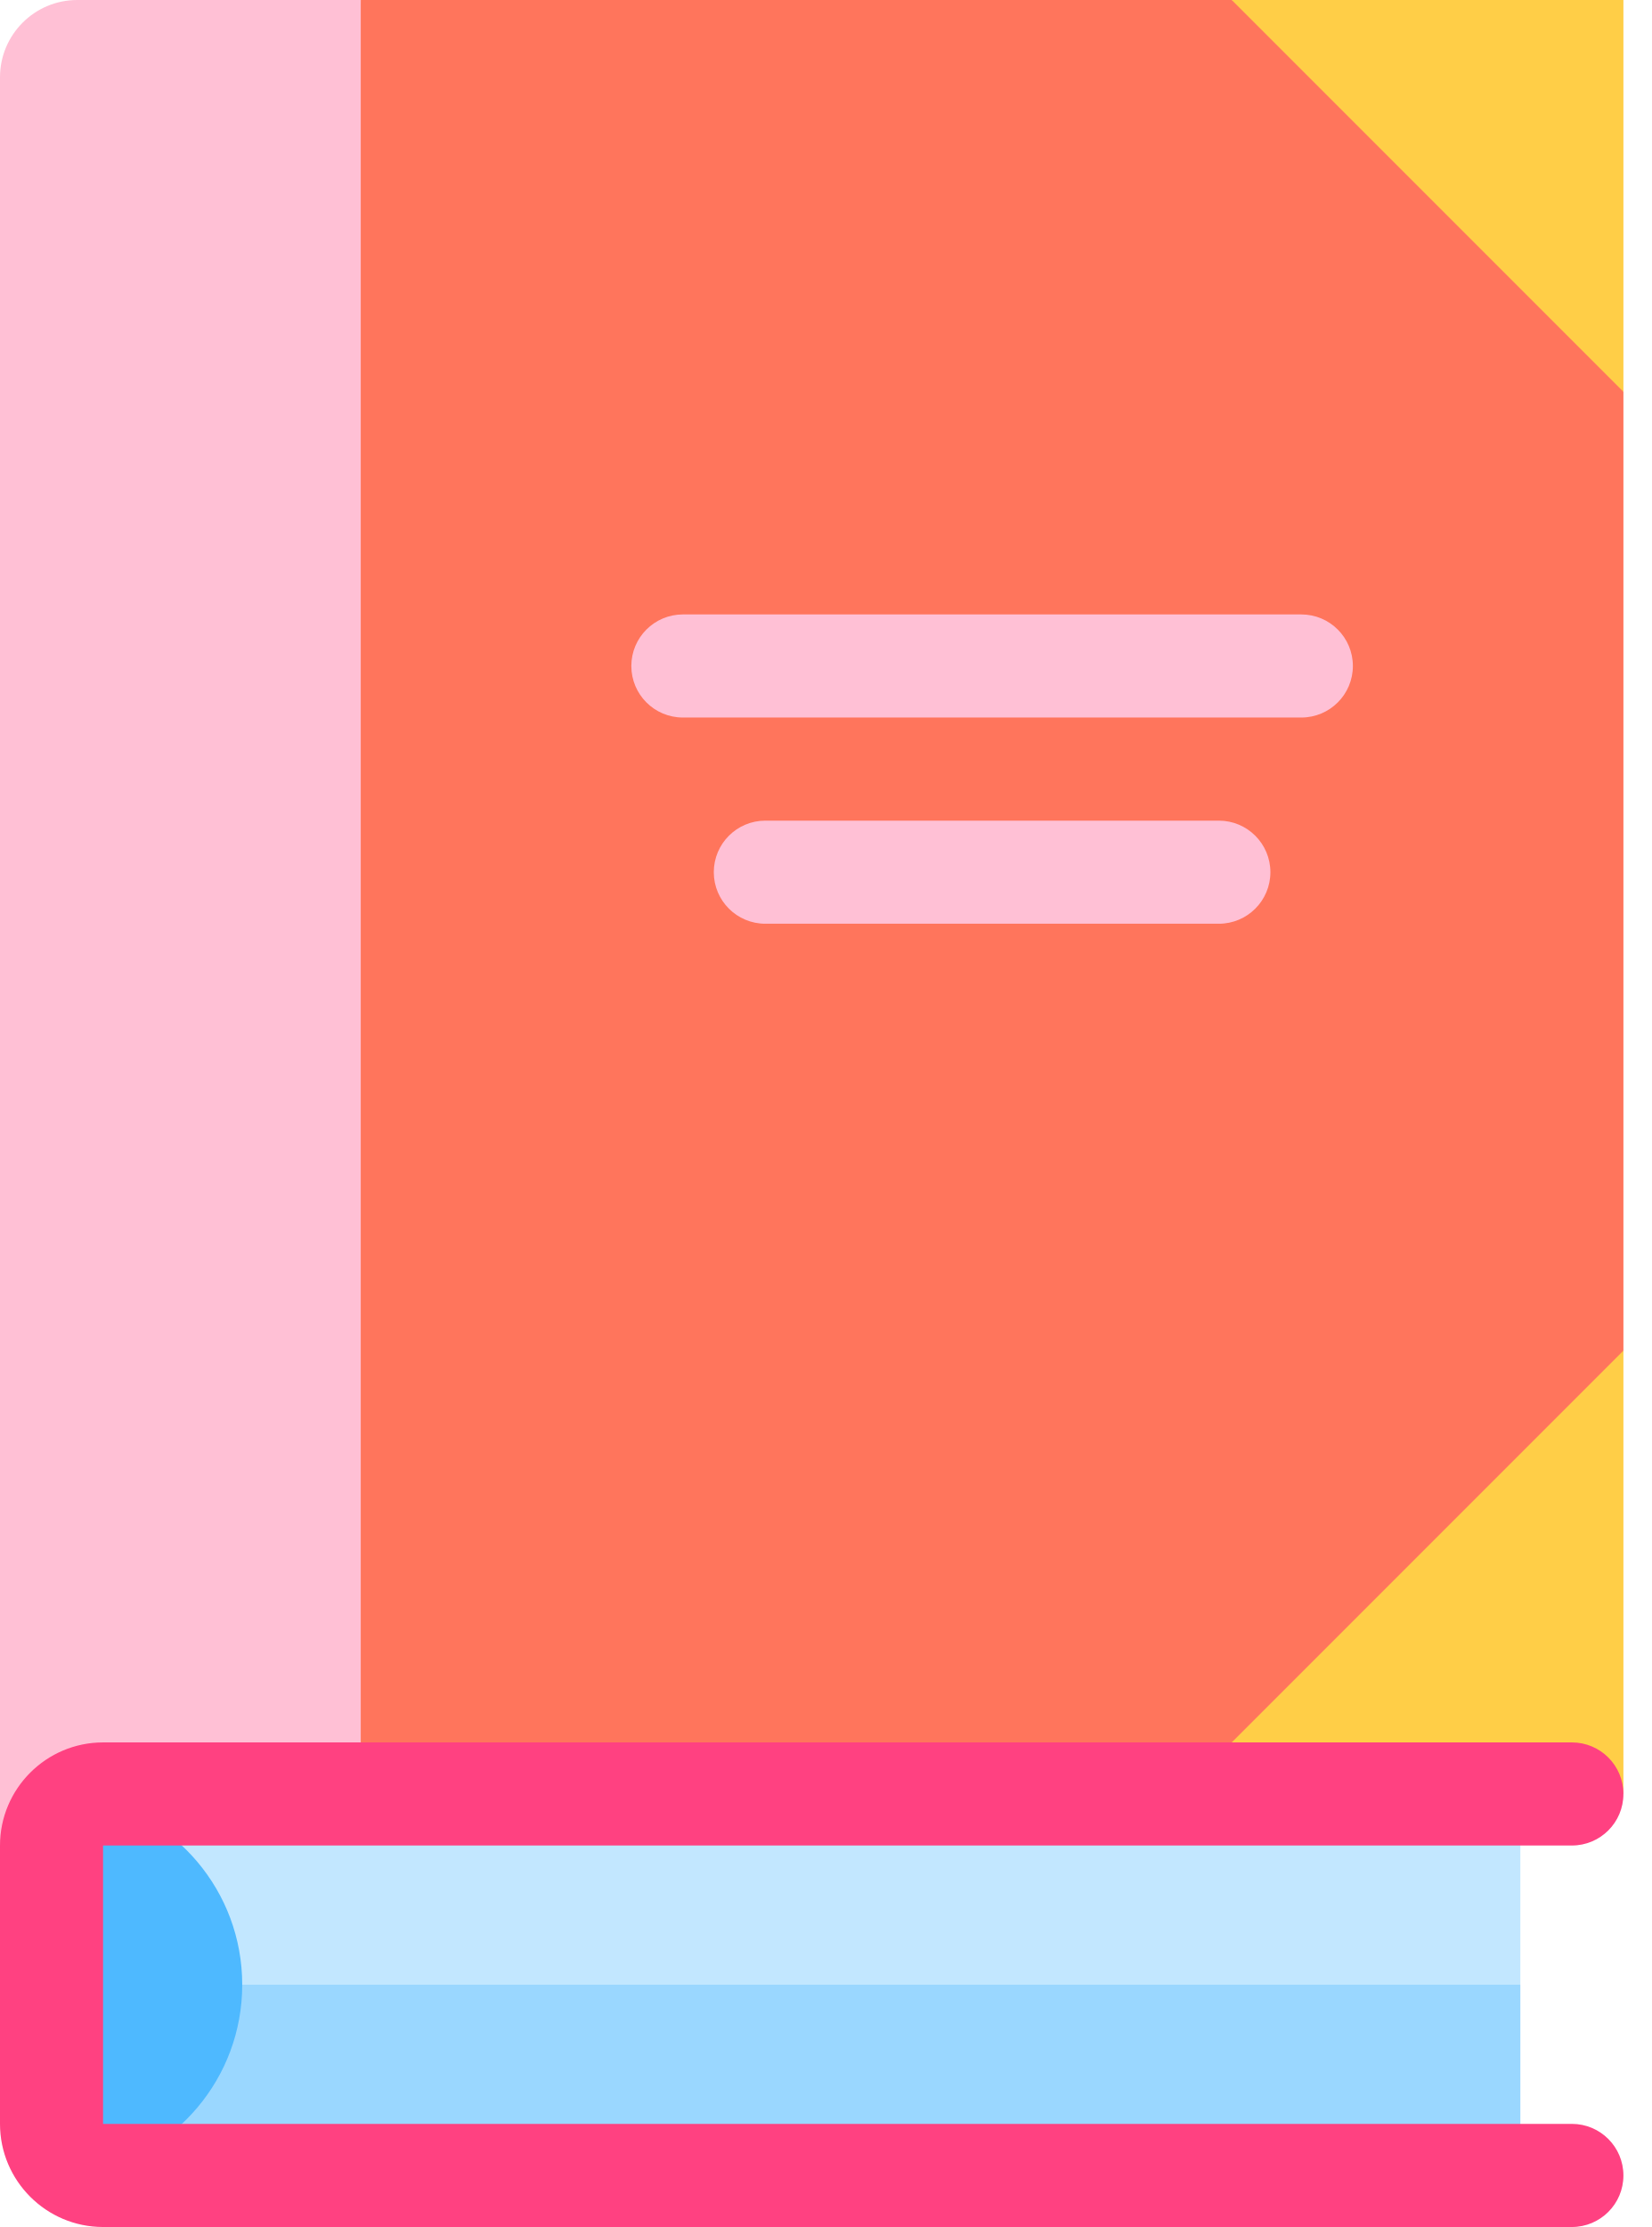
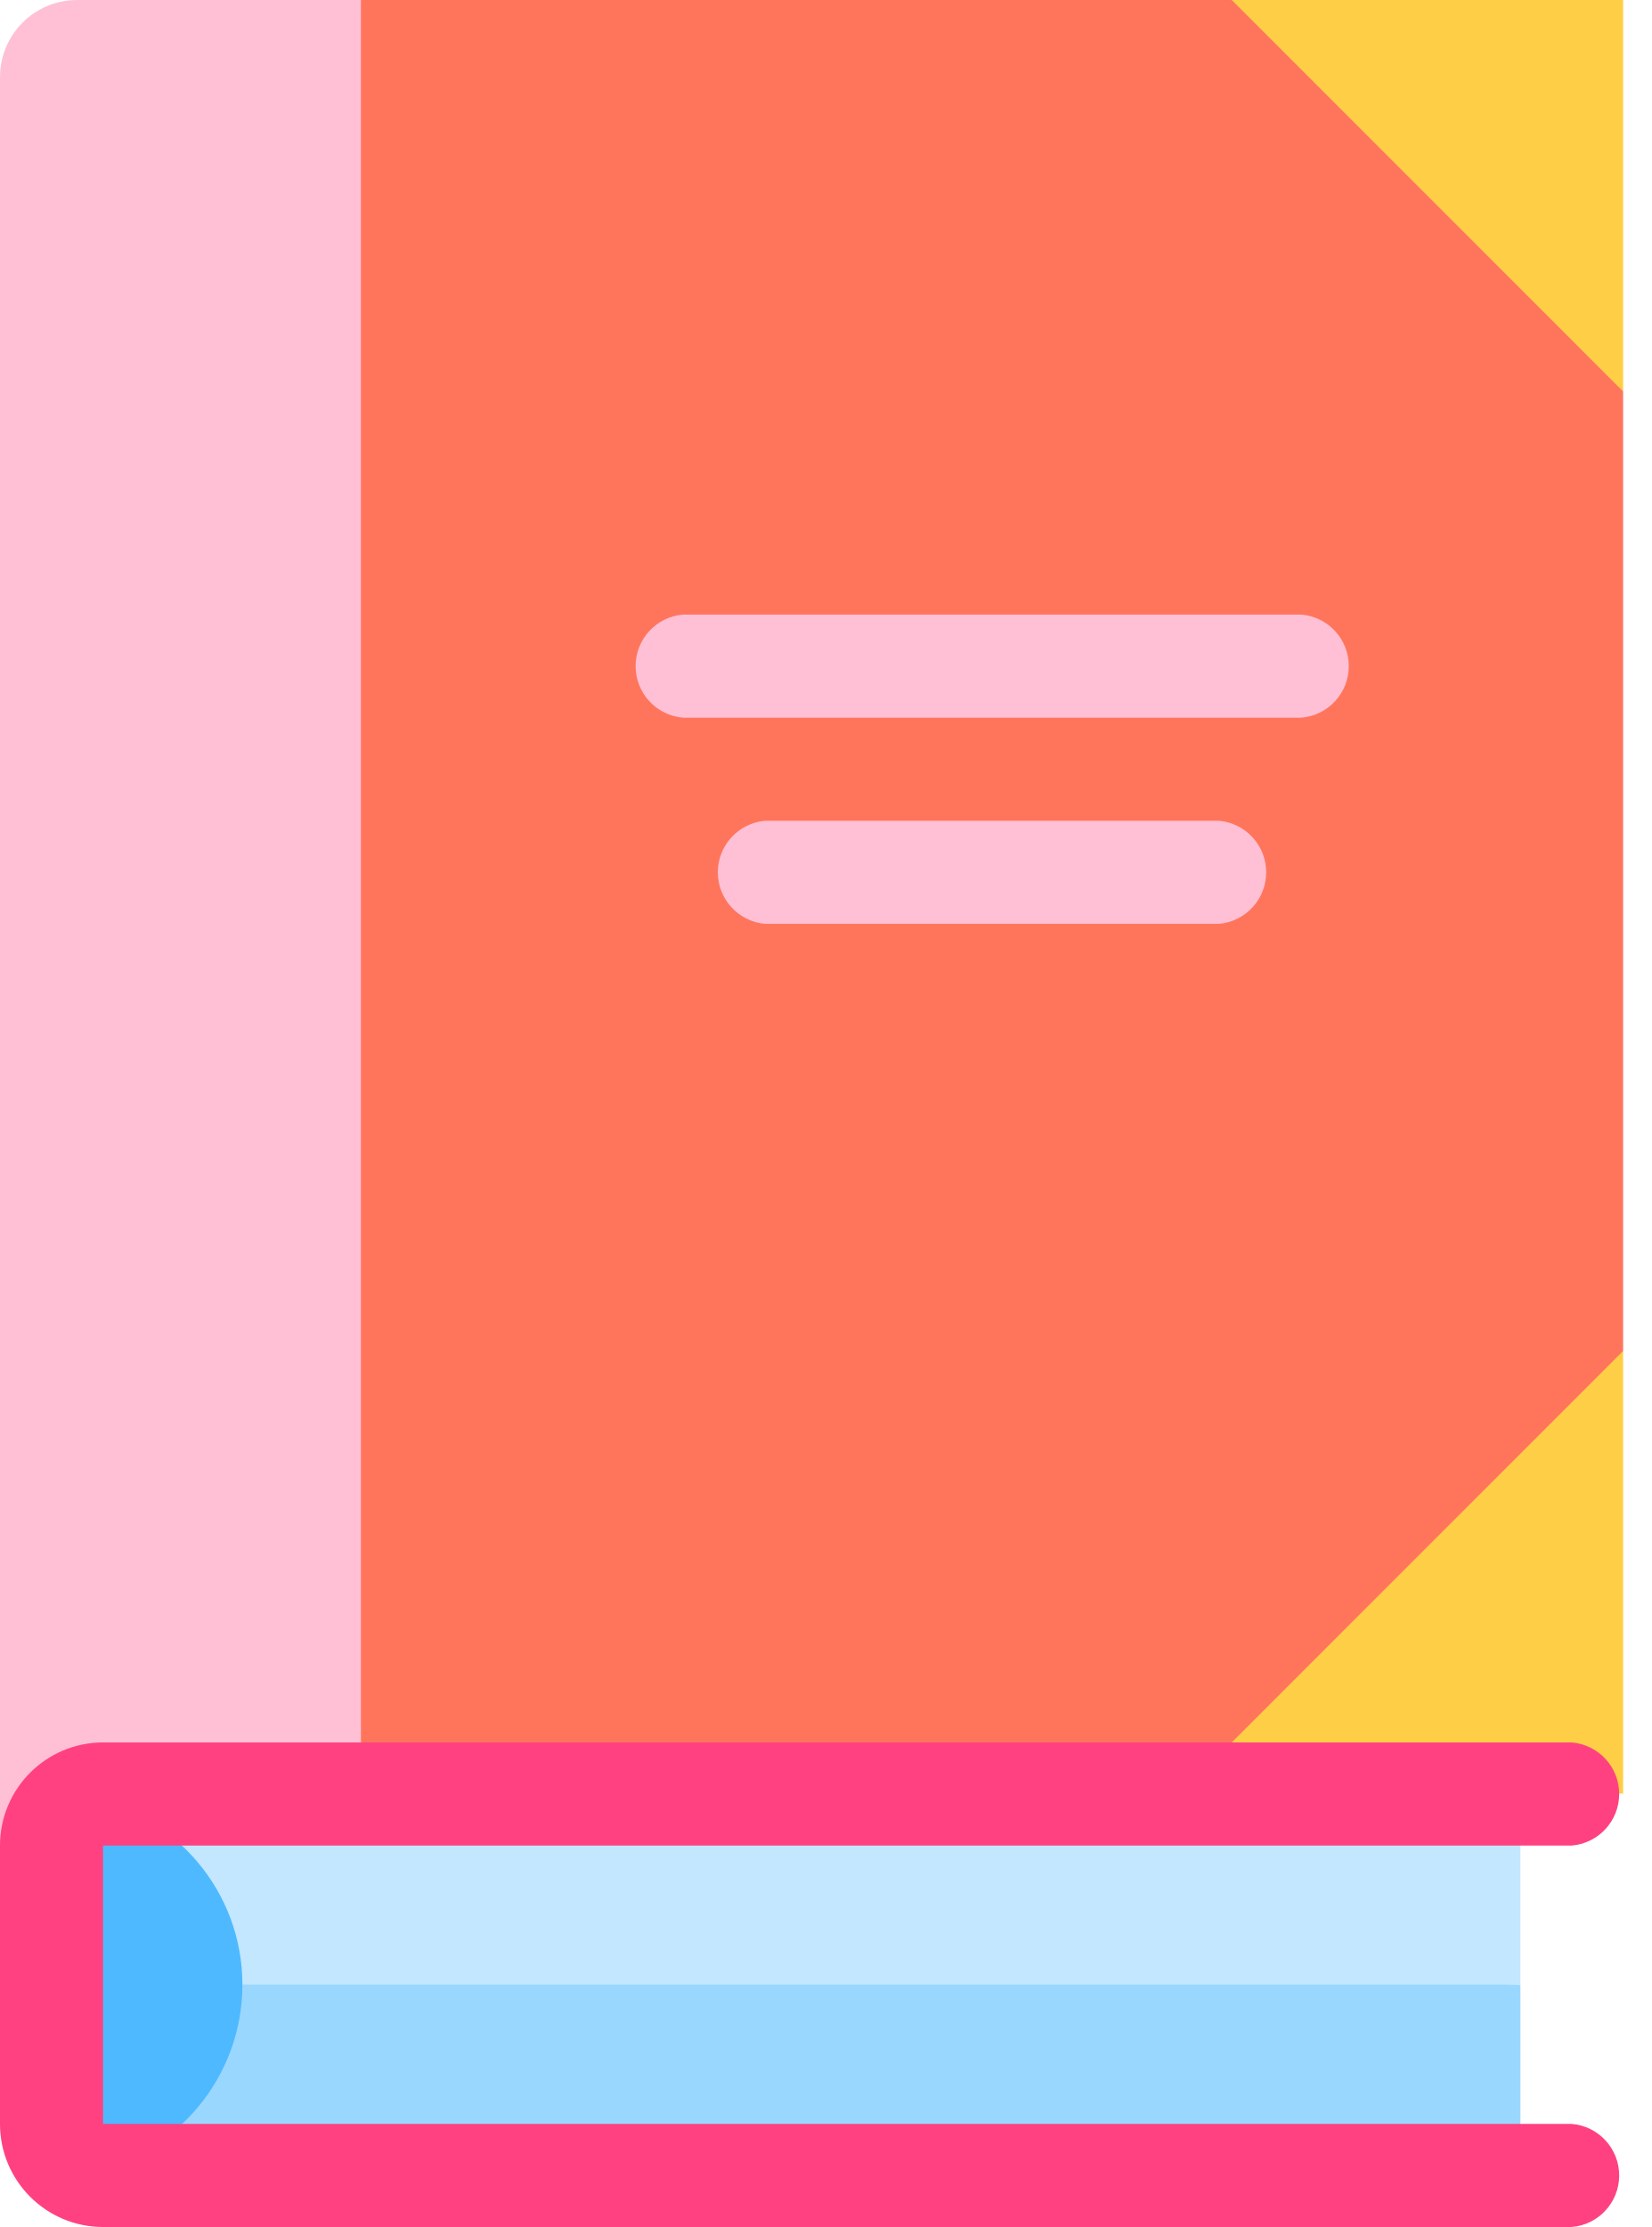
- <svg xmlns="http://www.w3.org/2000/svg" width="46" height="62" viewBox="0 0 46 62" fill="none">
-   <path d="M3.7694e-07 1.435V6.659C0.152 6.714 0.314 6.745 0.484 6.745H39.952V1.435L19.976 2.95639e-08L3.7694e-07 1.435Z" transform="translate(2.38593 53.8195)" fill="#9AD7FF" />
-   <path d="M39.952 2.95639e-08H0.485C0.315 2.95639e-08 0.152 0.032 4.43459e-07 0.087V5.31H39.952V2.95639e-08Z" transform="translate(2.3858 49.9445)" fill="#C2E7FF" />
-   <path d="M5.31 5.224C5.31 2.616 3.429 0.448 0.95 -4.13895e-07C0.398 0.2 -3.62158e-07 0.729 -3.62158e-07 1.349V9.099C-3.62158e-07 9.718 0.398 10.247 0.95 10.447C3.429 9.999 5.31 7.832 5.31 5.224Z" transform="translate(1.4353 50.031)" fill="#4EB9FF" />
-   <path d="M2.153 0C0.964 0 2.21729e-08 0.964 2.21729e-08 2.153V51.38L10.046 49.944L15.787 24.972L10.046 0H2.153Z" fill="#FFC0D5" />
-   <path d="M32.292 2.87L24.255 0H6.35624e-07V49.944H30.857L35.162 37.602V10.908L32.292 2.87Z" transform="translate(10.0463)" fill="#FF755C" />
-   <path d="M14.065 2.87H1.435C0.643 2.87 3.39985e-07 2.228 3.39985e-07 1.435C3.39985e-07 0.643 0.643 7.68662e-07 1.435 7.68662e-07H14.065C14.857 7.68662e-07 15.5 0.643 15.5 1.435C15.5 2.228 14.857 2.87 14.065 2.87Z" transform="translate(19.8773 22.8467)" fill="#FFC0D5" />
-   <path d="M18.657 2.87H1.435C0.643 2.87 6.50406e-07 2.228 6.50406e-07 1.435C6.50406e-07 0.643 0.643 -7.98225e-07 1.435 -7.98225e-07H18.657C19.45 -7.98225e-07 20.093 0.643 20.093 1.435C20.093 2.228 19.45 2.87 18.657 2.87Z" transform="translate(17.581 17.106)" fill="#FFC0D5" />
-   <path d="M10.907 12.342L-1.56689e-06 10.907L10.907 1.50776e-06V12.342Z" transform="translate(34.301 37.6019)" fill="#FFCE47" />
-   <path d="M10.907 0V10.907L-1.56689e-06 0H10.907Z" transform="translate(34.301)" fill="#FFCE47" />
-   <path d="M43.773 10.62H2.87V2.87H43.773C44.566 2.87 45.208 2.228 45.208 1.435C45.208 0.643 44.566 1.27125e-06 43.773 1.27125e-06H2.87C1.288 1.27125e-06 2.21729e-08 1.288 2.21729e-08 2.87V10.62C2.21729e-08 12.203 1.288 13.491 2.87 13.491H43.773C44.566 13.491 45.208 12.848 45.208 12.056C45.208 11.263 44.566 10.62 43.773 10.62Z" transform="translate(0 48.5092)" fill="#FF4181" />
+ <svg xmlns="http://www.w3.org/2000/svg" width="46" height="62" fill="none">
+   <path d="M2.39 55.25v5.23c.15.05.31.08.48.08h39.47v-5.3l-19.98-1.44L2.4 55.25z" fill="#9AD7FF" />
+   <path d="M42.34 49.94H2.87c-.17 0-.33.04-.48.1v5.21h39.95v-5.3z" fill="#C2E7FF" />
+   <path d="M6.75 55.25c0-2.6-1.89-4.77-4.36-5.22-.56.2-.95.73-.95 1.35v7.75c0 .62.4 1.15.95 1.35a5.31 5.31 0 0 0 4.36-5.23z" fill="#4EB9FF" />
+   <path d="M2.15 0C.96 0 0 .96 0 2.15v49.23l10.05-1.44 5.74-24.97L10.05 0h-7.9z" fill="#FFC0D5" />
+   <path d="M42.34 2.87L34.3 0H10.05v49.94H40.9l4.3-12.34V10.9l-2.86-8.03z" fill="#FF755C" />
+   <path d="M33.94 25.72H21.31a1.44 1.44 0 0 1 0-2.87h12.63a1.44 1.44 0 0 1 0 2.87zM36.24 19.98H19.02a1.44 1.44 0 0 1 0-2.87h17.22a1.44 1.44 0 0 1 0 2.87z" fill="#FFC0D5" />
+   <path d="M45.2 49.94l-10.9-1.43 10.9-10.9v12.33zM45.2 0v10.9L34.3 0h10.9z" fill="#FFCE47" />
+   <path d="M43.77 59.13H2.87v-7.75h40.9a1.44 1.44 0 0 0 0-2.87H2.87A2.87 2.87 0 0 0 0 51.38v7.75A2.87 2.87 0 0 0 2.87 62h40.9a1.44 1.44 0 0 0 0-2.87z" fill="#FF4181" />
</svg>
